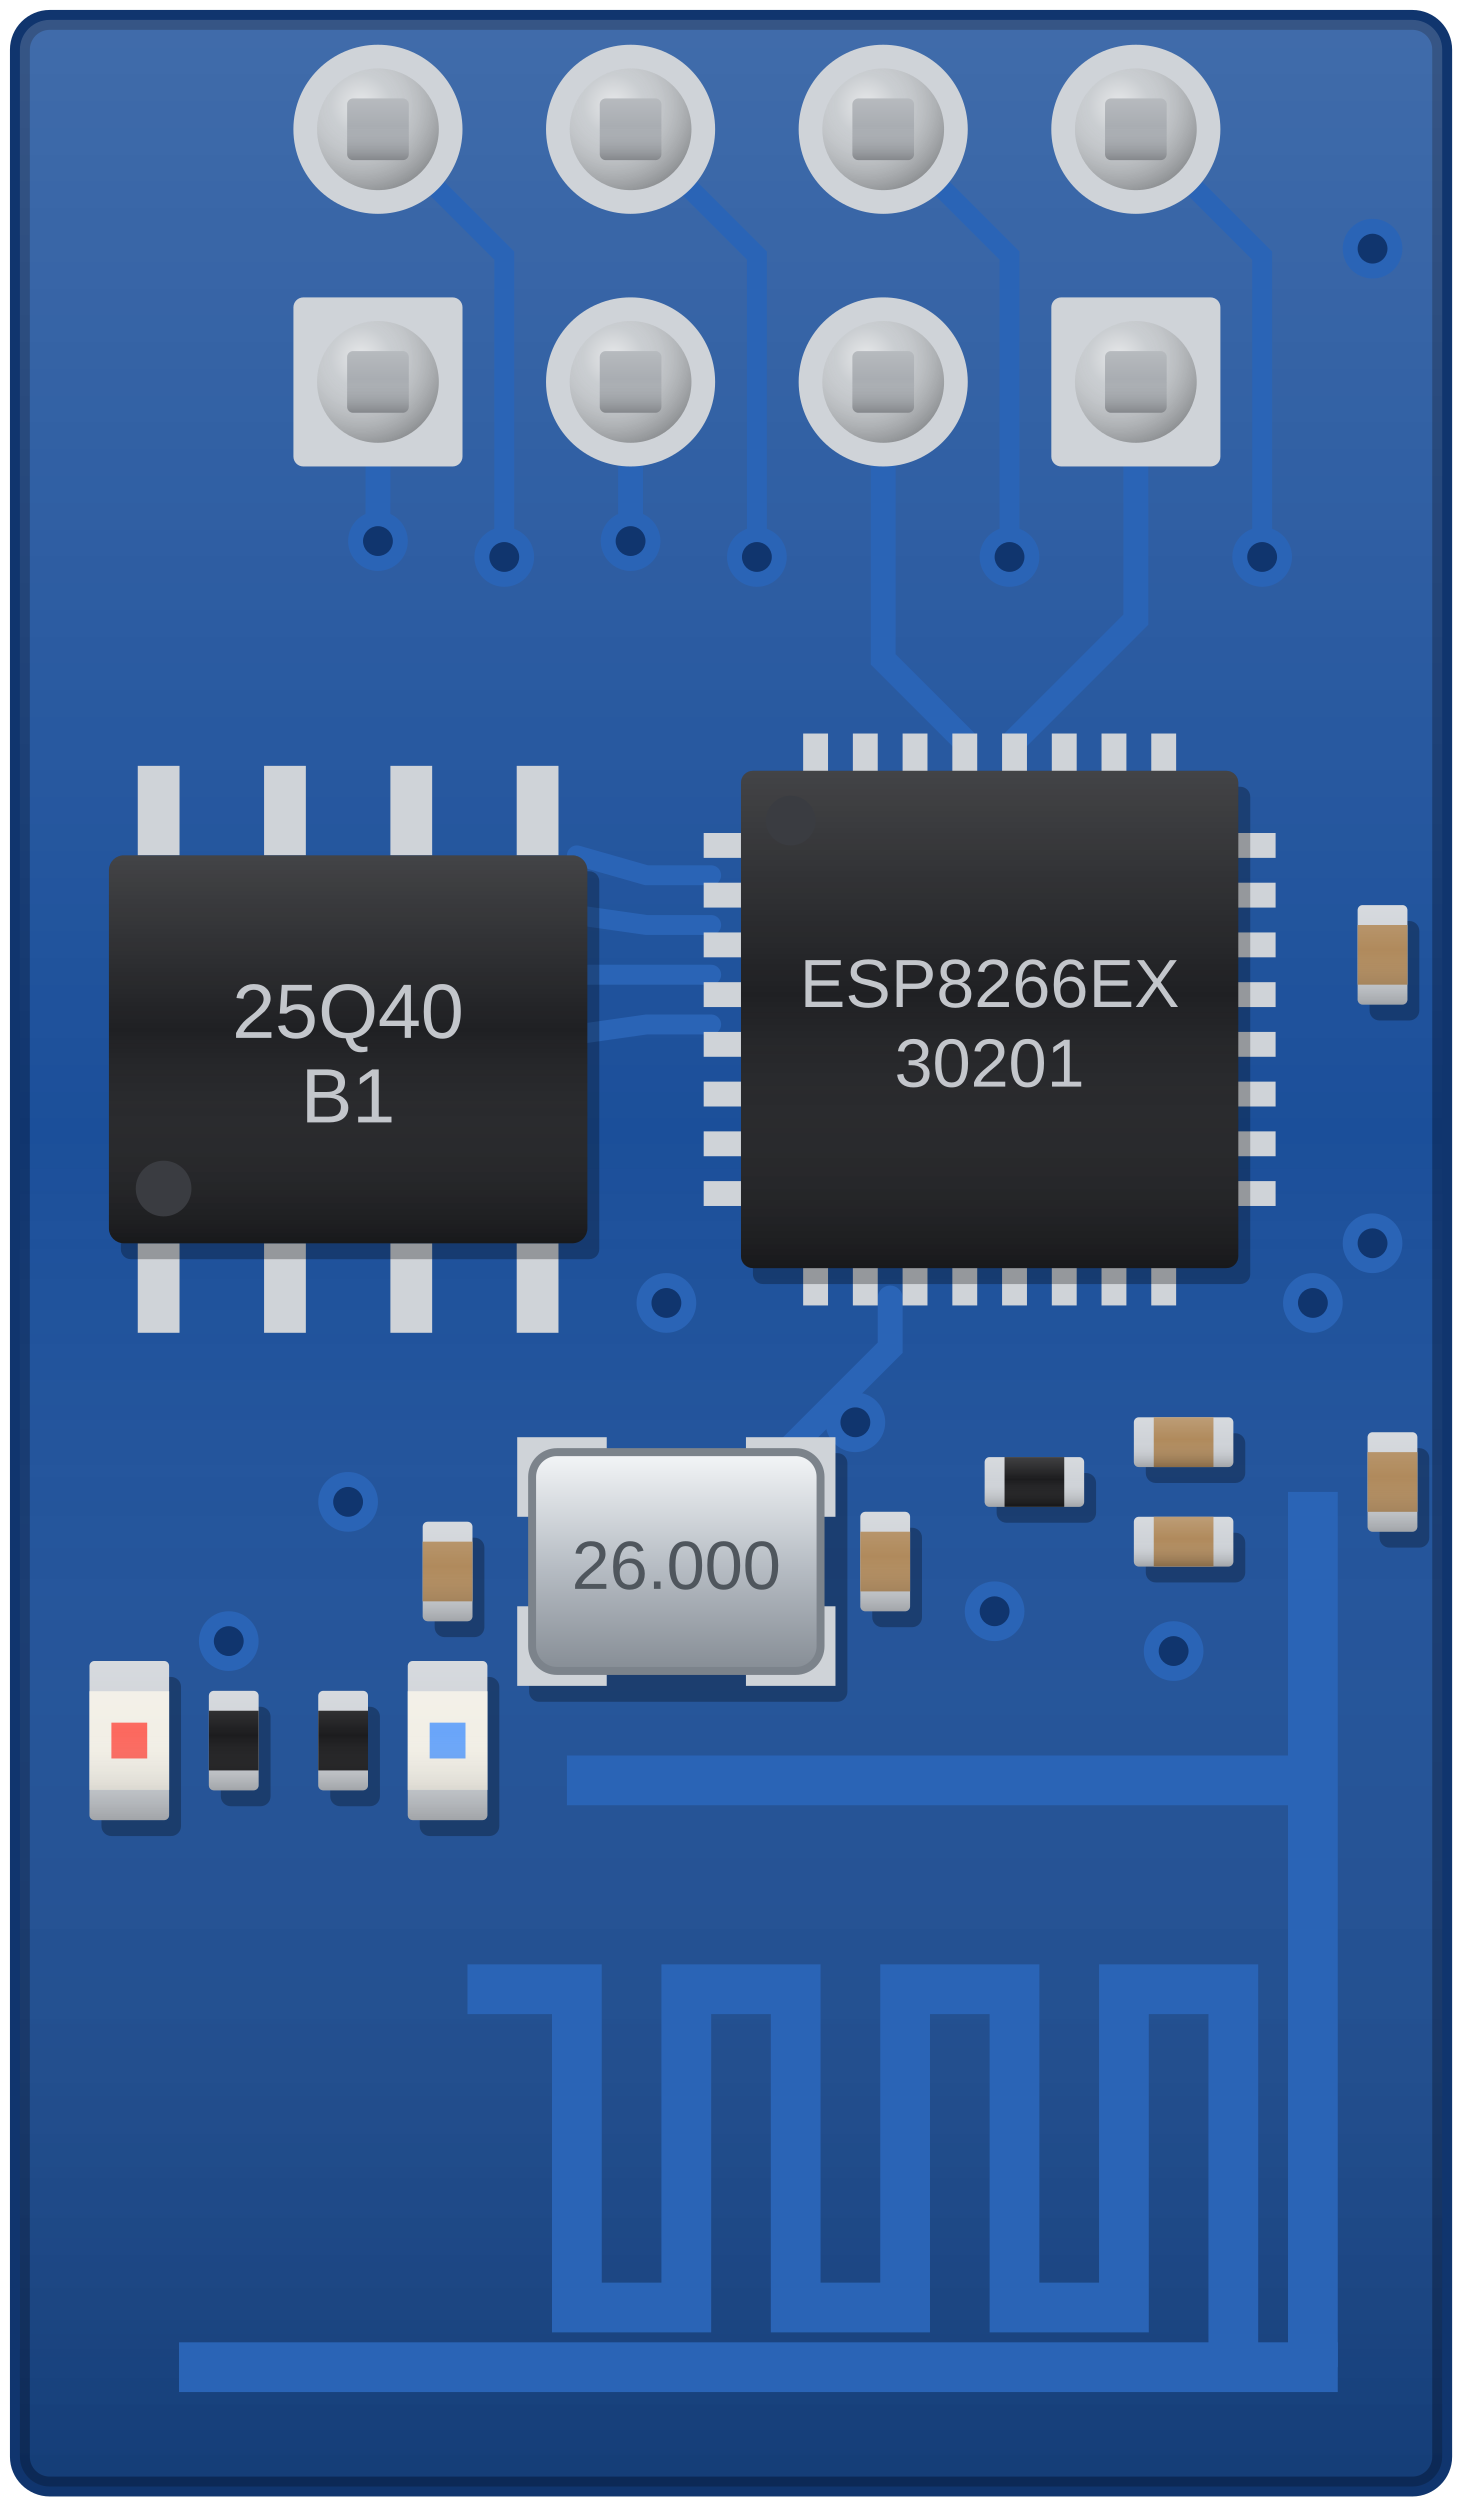
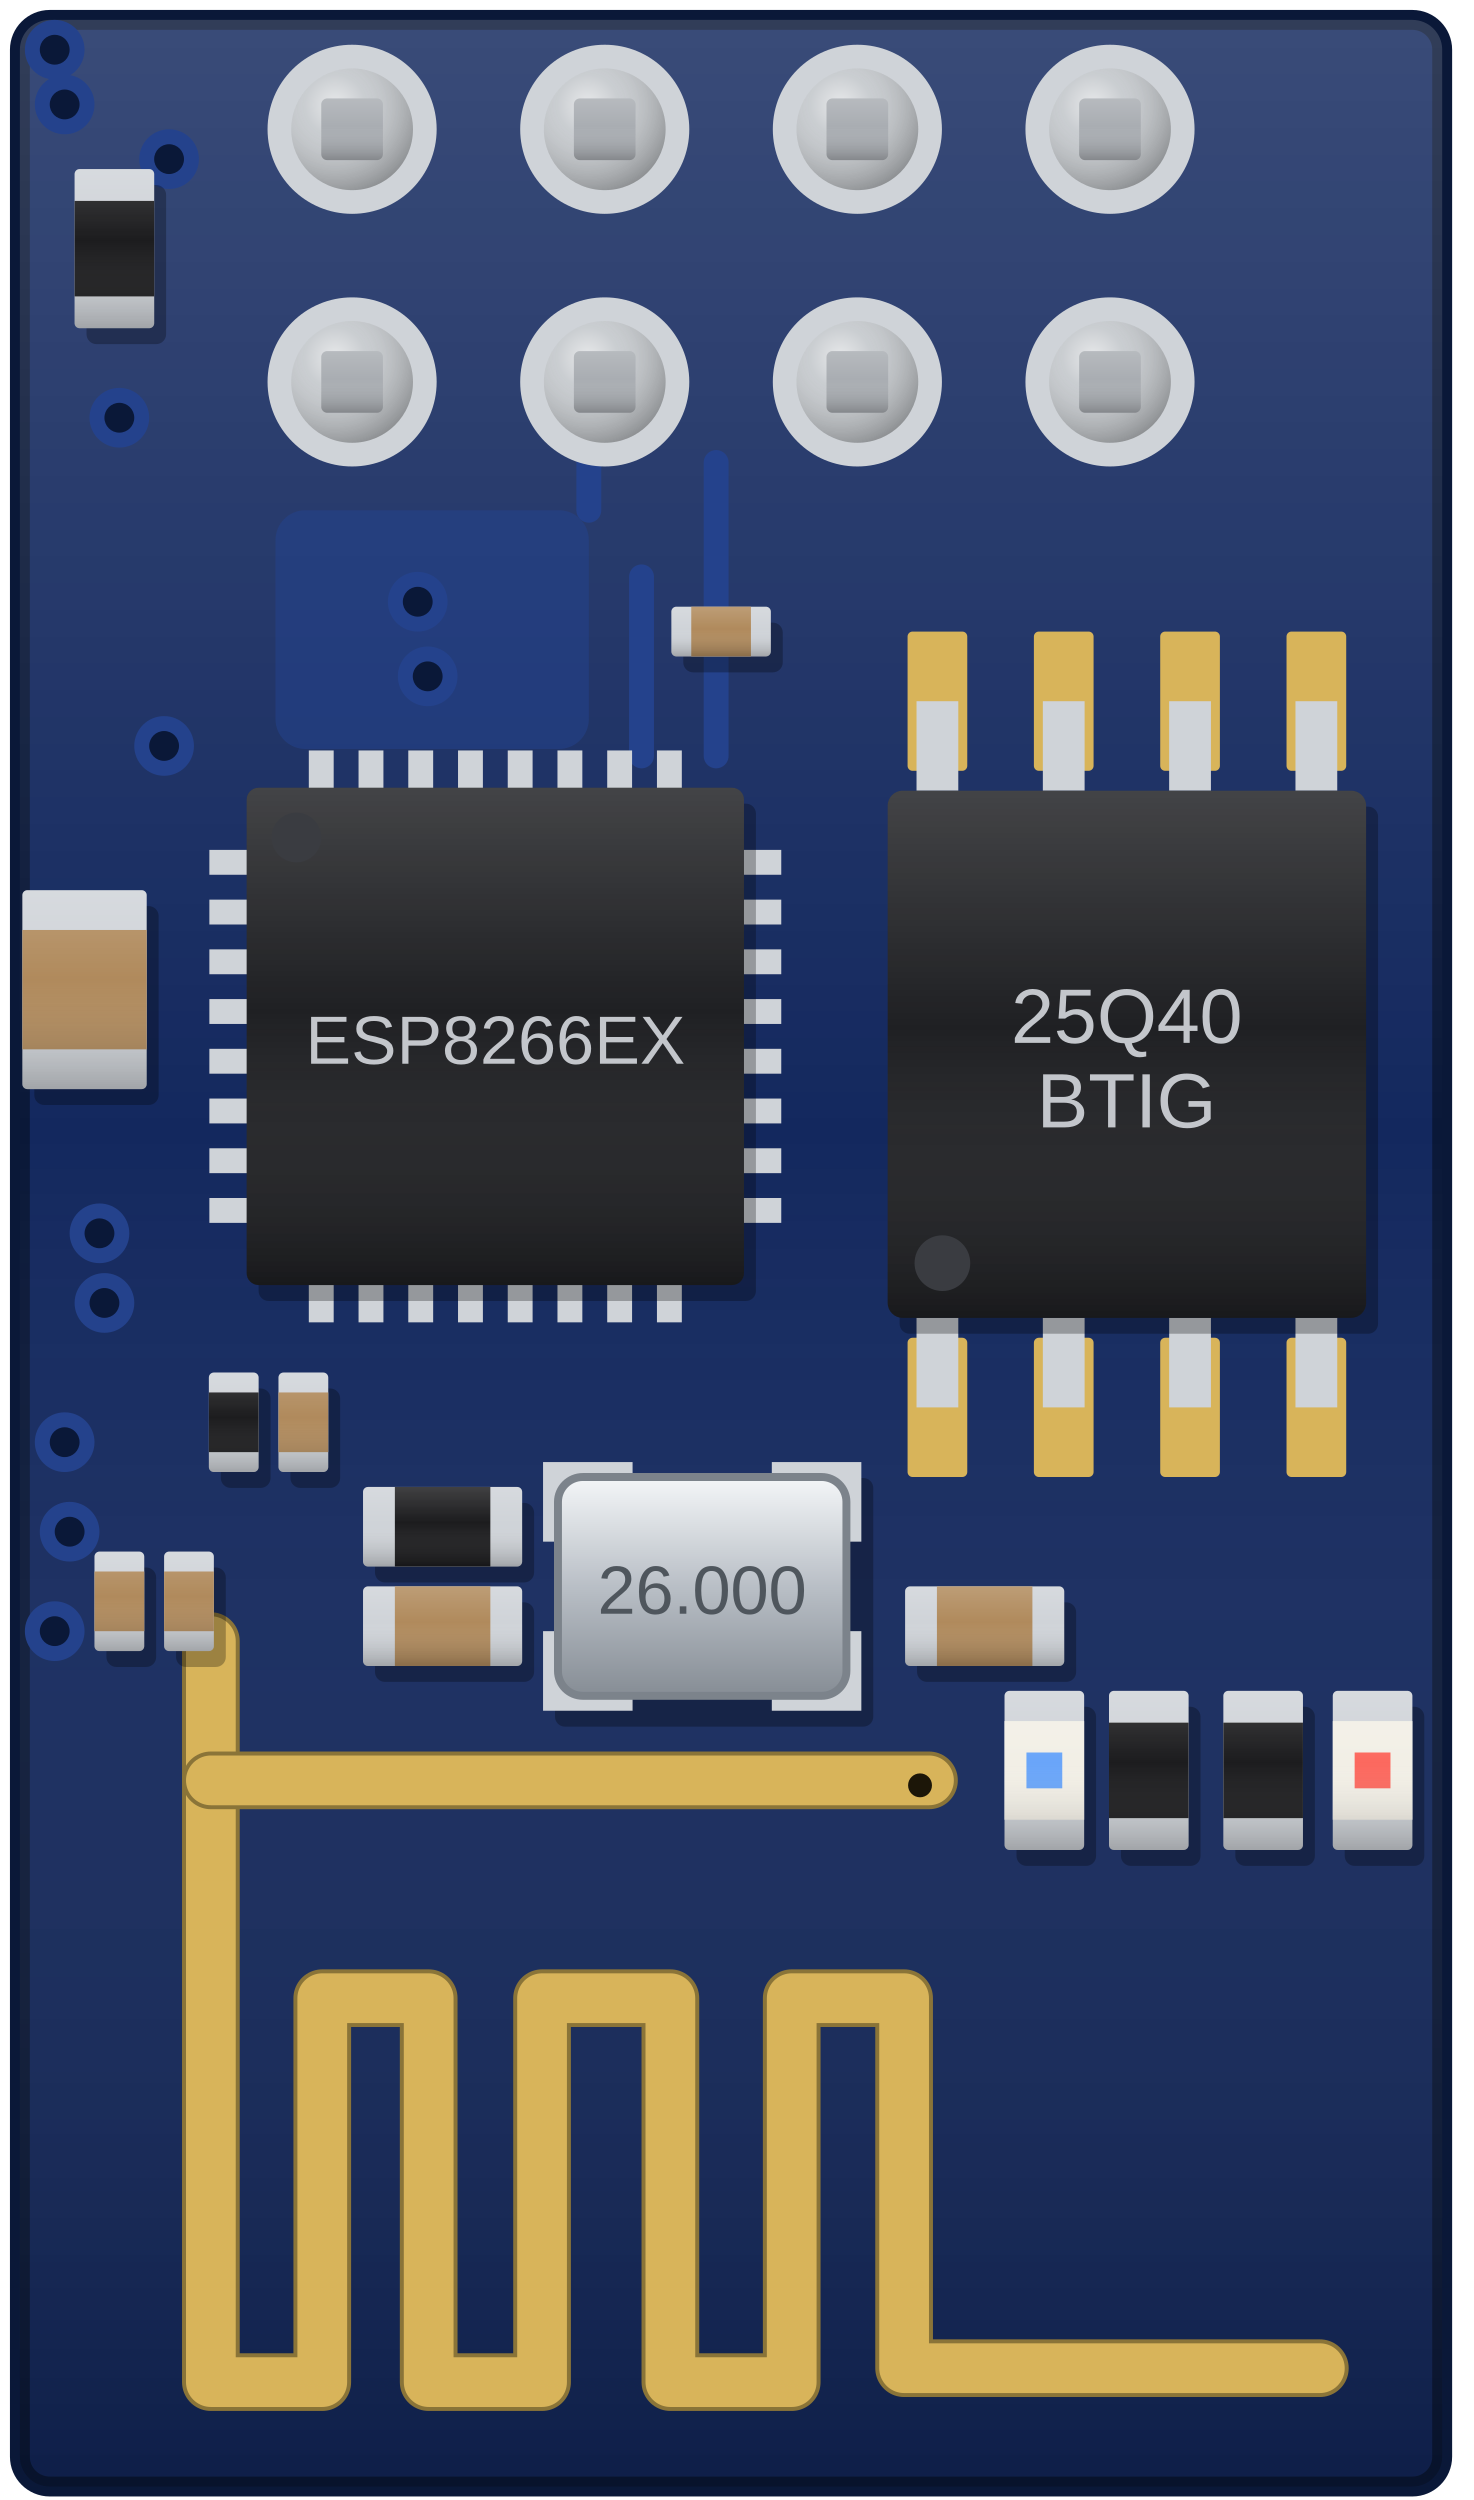
<svg xmlns="http://www.w3.org/2000/svg" version="1.1" width="56px" height="95px" viewBox="0 0 56 95">
  <defs>
    <linearGradient id="luz" x1="0" y1="0" x2="0" y2="1">
      <stop offset="0" stop-color="#ffffff" stop-opacity="0.16" />
      <stop offset="0.45" stop-color="#ffffff" stop-opacity="0" />
      <stop offset="1" stop-color="#000000" stop-opacity="0.22" />
    </linearGradient>
    <linearGradient id="metal" x1="0" y1="0" x2="0" y2="1">
      <stop offset="0" stop-color="#f4f6f8" />
      <stop offset="0.5" stop-color="#b9bfc6" />
      <stop offset="1" stop-color="#868d95" />
    </linearGradient>
    <linearGradient id="metal-h" x1="0" y1="0" x2="1" y2="0">
      <stop offset="0" stop-color="#8a9199" />
      <stop offset="0.35" stop-color="#eef1f4" />
      <stop offset="0.7" stop-color="#b3b9c0" />
      <stop offset="1" stop-color="#7c838b" />
    </linearGradient>
    <radialGradient id="lata" cx="0.4" cy="0.38" r="0.66">
      <stop offset="0" stop-color="#f6f8fa" />
      <stop offset="0.6" stop-color="#c3c9cf" />
      <stop offset="1" stop-color="#8c939b" />
    </radialGradient>
    <linearGradient id="plastico" x1="0" y1="0" x2="0" y2="1">
      <stop offset="0" stop-color="#3a3c40" />
      <stop offset="1" stop-color="#16171a" />
    </linearGradient>
    <linearGradient id="ouro" x1="0" y1="0" x2="0" y2="1">
      <stop offset="0" stop-color="#f4dc8c" />
      <stop offset="1" stop-color="#b88a2c" />
    </linearGradient>
    <linearGradient id="blindagem" x1="0" y1="0" x2="1" y2="1">
      <stop offset="0" stop-color="#eef1f3" />
      <stop offset="0.45" stop-color="#c8cdd2" />
      <stop offset="1" stop-color="#9aa1a8" />
    </linearGradient>
    <radialGradient id="cupula" cx="0.36" cy="0.3" r="0.78">
      <stop offset="0" stop-color="#ffffff" stop-opacity="0.6" />
      <stop offset="0.32" stop-color="#ffffff" stop-opacity="0.1" />
      <stop offset="1" stop-color="#000000" stop-opacity="0.32" />
    </radialGradient>
    <linearGradient id="ceramica" x1="0" y1="0" x2="0" y2="1">
      <stop offset="0" stop-color="#f4f1e8" />
      <stop offset="1" stop-color="#cfc9b8" />
    </linearGradient>
  </defs>
-   <path fill-rule="evenodd" d="M1.89 0.756 L53.669 0.756 A1.134 1.134 0 0 1 54.803 1.89 L54.803 93.354 A1.134 1.134 0 0 1 53.669 94.488 L1.89 94.488 A1.134 1.134 0 0 1 0.756 93.354 L0.756 1.89 A1.134 1.134 0 0 1 1.89 0.756 Z" fill="#1b4f9a" stroke="#10356e" stroke-width="0.756" />
+   <path fill-rule="evenodd" d="M1.89 0.756 L53.669 0.756 A1.134 1.134 0 0 1 54.803 1.89 L54.803 93.354 A1.134 1.134 0 0 1 53.669 94.488 L1.89 94.488 A1.134 1.134 0 0 1 0.756 93.354 L0.756 1.89 A1.134 1.134 0 0 1 1.89 0.756 Z" fill="#13285e" stroke="#0a1838" stroke-width="0.756" />
  <path fill-rule="evenodd" d="M1.89 0.756 L53.669 0.756 A1.134 1.134 0 0 1 54.803 1.89 L54.803 93.354 A1.134 1.134 0 0 1 53.669 94.488 L1.89 94.488 A1.134 1.134 0 0 1 0.756 93.354 L0.756 1.89 A1.134 1.134 0 0 1 1.89 0.756 Z" fill="url(#luz)" />
-   <path d="M14.362 14.513 L14.362 20.561" fill="none" stroke="#2a64b6" stroke-width="0.945" stroke-linecap="round" />
-   <circle cx="14.362" cy="20.561" r="1.134" fill="#2a64b6" />
-   <circle cx="14.362" cy="20.561" r="0.567" fill="#10356e" />
-   <path d="M14.362 4.913 L19.162 9.713 L19.162 21.165" fill="none" stroke="#2a64b6" stroke-width="0.756" stroke-linecap="round" />
-   <circle cx="19.162" cy="21.165" r="1.134" fill="#2a64b6" />
-   <circle cx="19.162" cy="21.165" r="0.567" fill="#10356e" />
-   <path d="M23.962 14.513 L23.962 20.561" fill="none" stroke="#2a64b6" stroke-width="0.945" stroke-linecap="round" />
-   <circle cx="23.962" cy="20.561" r="1.134" fill="#2a64b6" />
-   <circle cx="23.962" cy="20.561" r="0.567" fill="#10356e" />
-   <path d="M23.962 4.913 L28.762 9.713 L28.762 21.165" fill="none" stroke="#2a64b6" stroke-width="0.756" stroke-linecap="round" />
-   <circle cx="28.762" cy="21.165" r="1.134" fill="#2a64b6" />
-   <circle cx="28.762" cy="21.165" r="0.567" fill="#10356e" />
-   <path d="M33.562 14.513 L33.562 25.058 L36.661 28.157" fill="none" stroke="#2a64b6" stroke-width="0.945" stroke-linecap="round" />
-   <path d="M33.562 4.913 L38.362 9.713 L38.362 21.165" fill="none" stroke="#2a64b6" stroke-width="0.756" stroke-linecap="round" />
-   <circle cx="38.362" cy="21.165" r="1.134" fill="#2a64b6" />
-   <circle cx="38.362" cy="21.165" r="0.567" fill="#10356e" />
-   <path d="M43.162 14.513 L43.162 23.546 L38.551 28.157" fill="none" stroke="#2a64b6" stroke-width="0.945" stroke-linecap="round" />
-   <path d="M43.162 4.913 L47.962 9.713 L47.962 21.165" fill="none" stroke="#2a64b6" stroke-width="0.756" stroke-linecap="round" />
-   <circle cx="47.962" cy="21.165" r="1.134" fill="#2a64b6" />
-   <circle cx="47.962" cy="21.165" r="0.567" fill="#10356e" />
-   <path d="M21.921 32.504 L24.567 33.26 L27.024 33.26" fill="none" stroke="#2a64b6" stroke-width="0.756" stroke-linecap="round" />
-   <path d="M21.921 34.772 L24.567 35.15 L27.024 35.15" fill="none" stroke="#2a64b6" stroke-width="0.756" stroke-linecap="round" />
-   <path d="M21.921 37.039 L24.567 37.039 L27.024 37.039" fill="none" stroke="#2a64b6" stroke-width="0.756" stroke-linecap="round" />
-   <path d="M21.921 39.307 L24.567 38.929 L27.024 38.929" fill="none" stroke="#2a64b6" stroke-width="0.756" stroke-linecap="round" />
-   <path d="M25.701 59.339 L33.827 51.213 L33.827 49.323" fill="none" stroke="#2a64b6" stroke-width="0.945" stroke-linecap="round" />
-   <circle cx="52.157" cy="9.449" r="1.134" fill="#2a64b6" />
-   <circle cx="52.157" cy="9.449" r="0.567" fill="#10356e" />
-   <circle cx="52.157" cy="47.244" r="1.134" fill="#2a64b6" />
-   <circle cx="52.157" cy="47.244" r="0.567" fill="#10356e" />
-   <circle cx="49.89" cy="49.512" r="1.134" fill="#2a64b6" />
-   <circle cx="49.89" cy="49.512" r="0.567" fill="#10356e" />
-   <circle cx="25.323" cy="49.512" r="1.134" fill="#2a64b6" />
-   <circle cx="25.323" cy="49.512" r="0.567" fill="#10356e" />
-   <circle cx="32.504" cy="54.047" r="1.134" fill="#2a64b6" />
-   <circle cx="32.504" cy="54.047" r="0.567" fill="#10356e" />
-   <circle cx="13.228" cy="57.071" r="1.134" fill="#2a64b6" />
-   <circle cx="13.228" cy="57.071" r="0.567" fill="#10356e" />
-   <circle cx="8.693" cy="62.362" r="1.134" fill="#2a64b6" />
-   <circle cx="8.693" cy="62.362" r="0.567" fill="#10356e" />
-   <circle cx="37.795" cy="61.228" r="1.134" fill="#2a64b6" />
-   <circle cx="37.795" cy="61.228" r="0.567" fill="#10356e" />
-   <circle cx="44.598" cy="62.74" r="1.134" fill="#2a64b6" />
-   <circle cx="44.598" cy="62.74" r="0.567" fill="#10356e" />
-   <path d="M21.543 67.654 L49.89 67.654" fill="none" stroke="#2a64b6" stroke-width="1.89" stroke-linecap="butt" />
-   <path d="M49.89 56.693 L49.89 89.953" fill="none" stroke="#2a64b6" stroke-width="1.89" stroke-linecap="butt" />
-   <path d="M6.803 89.953 L50.835 89.953" fill="none" stroke="#2a64b6" stroke-width="1.89" stroke-linecap="butt" />
-   <path d="M46.866 89.953 L46.866 75.591 L42.709 75.591 L42.709 87.685 L38.551 87.685 L38.551 75.591 L34.394 75.591 L34.394 87.685 L30.236 87.685 L30.236 75.591 L26.079 75.591 L26.079 87.685 L21.921 87.685 L21.921 75.591 L17.764 75.591" fill="none" stroke="#2a64b6" stroke-width="1.89" stroke-linecap="butt" />
-   <circle cx="14.362" cy="4.913" r="3.213" fill="#cfd3d8" />
-   <circle cx="14.362" cy="4.913" r="2.313" fill="#c4c8cc" />
-   <circle cx="14.362" cy="4.913" r="2.313" fill="url(#cupula)" />
-   <rect x="13.191" y="3.742" width="2.343" height="2.343" rx="0.227" fill="#a9adb2" />
-   <rect x="13.191" y="3.742" width="2.343" height="2.343" rx="0.227" fill="url(#luz)" />
-   <circle cx="23.962" cy="4.913" r="3.213" fill="#cfd3d8" />
-   <circle cx="23.962" cy="4.913" r="2.313" fill="#c4c8cc" />
-   <circle cx="23.962" cy="4.913" r="2.313" fill="url(#cupula)" />
-   <rect x="22.791" y="3.742" width="2.343" height="2.343" rx="0.227" fill="#a9adb2" />
-   <rect x="22.791" y="3.742" width="2.343" height="2.343" rx="0.227" fill="url(#luz)" />
-   <circle cx="33.562" cy="4.913" r="3.213" fill="#cfd3d8" />
-   <circle cx="33.562" cy="4.913" r="2.313" fill="#c4c8cc" />
-   <circle cx="33.562" cy="4.913" r="2.313" fill="url(#cupula)" />
-   <rect x="32.391" y="3.742" width="2.343" height="2.343" rx="0.227" fill="#a9adb2" />
-   <rect x="32.391" y="3.742" width="2.343" height="2.343" rx="0.227" fill="url(#luz)" />
-   <circle cx="43.162" cy="4.913" r="3.213" fill="#cfd3d8" />
-   <circle cx="43.162" cy="4.913" r="2.313" fill="#c4c8cc" />
-   <circle cx="43.162" cy="4.913" r="2.313" fill="url(#cupula)" />
-   <rect x="41.991" y="3.742" width="2.343" height="2.343" rx="0.227" fill="#a9adb2" />
-   <rect x="41.991" y="3.742" width="2.343" height="2.343" rx="0.227" fill="url(#luz)" />
-   <rect x="11.15" y="11.301" width="6.425" height="6.425" rx="0.378" fill="#cfd3d8" />
-   <circle cx="14.362" cy="14.513" r="2.313" fill="#c4c8cc" />
-   <circle cx="14.362" cy="14.513" r="2.313" fill="url(#cupula)" />
-   <rect x="13.191" y="13.342" width="2.343" height="2.343" rx="0.227" fill="#a9adb2" />
-   <rect x="13.191" y="13.342" width="2.343" height="2.343" rx="0.227" fill="url(#luz)" />
-   <circle cx="23.962" cy="14.513" r="3.213" fill="#cfd3d8" />
-   <circle cx="23.962" cy="14.513" r="2.313" fill="#c4c8cc" />
-   <circle cx="23.962" cy="14.513" r="2.313" fill="url(#cupula)" />
-   <rect x="22.791" y="13.342" width="2.343" height="2.343" rx="0.227" fill="#a9adb2" />
-   <rect x="22.791" y="13.342" width="2.343" height="2.343" rx="0.227" fill="url(#luz)" />
-   <circle cx="33.562" cy="14.513" r="3.213" fill="#cfd3d8" />
-   <circle cx="33.562" cy="14.513" r="2.313" fill="#c4c8cc" />
-   <circle cx="33.562" cy="14.513" r="2.313" fill="url(#cupula)" />
-   <rect x="32.391" y="13.342" width="2.343" height="2.343" rx="0.227" fill="#a9adb2" />
-   <rect x="32.391" y="13.342" width="2.343" height="2.343" rx="0.227" fill="url(#luz)" />
-   <rect x="39.95" y="11.301" width="6.425" height="6.425" rx="0.378" fill="#cfd3d8" />
-   <circle cx="43.162" cy="14.513" r="2.313" fill="#c4c8cc" />
-   <circle cx="43.162" cy="14.513" r="2.313" fill="url(#cupula)" />
-   <rect x="41.991" y="13.342" width="2.343" height="2.343" rx="0.227" fill="#a9adb2" />
-   <rect x="41.991" y="13.342" width="2.343" height="2.343" rx="0.227" fill="url(#luz)" />
-   <rect x="5.235" y="29.102" width="1.587" height="3.402" fill="#cfd3d8" />
-   <rect x="5.235" y="47.244" width="1.587" height="3.402" fill="#cfd3d8" />
-   <rect x="10.035" y="29.102" width="1.587" height="3.402" fill="#cfd3d8" />
-   <rect x="10.035" y="47.244" width="1.587" height="3.402" fill="#cfd3d8" />
-   <rect x="14.835" y="29.102" width="1.587" height="3.402" fill="#cfd3d8" />
-   <rect x="14.835" y="47.244" width="1.587" height="3.402" fill="#cfd3d8" />
-   <rect x="19.635" y="29.102" width="1.587" height="3.402" fill="#cfd3d8" />
-   <rect x="19.635" y="47.244" width="1.587" height="3.402" fill="#cfd3d8" />
-   <rect x="4.592" y="33.109" width="18.18" height="14.74" rx="0.378" fill="#000000" fill-opacity="0.28" />
-   <rect x="4.139" y="32.504" width="18.18" height="14.74" rx="0.567" fill="#1f2023" />
-   <rect x="4.139" y="32.504" width="18.18" height="14.74" rx="0.567" fill="url(#luz)" />
-   <circle cx="6.217" cy="45.165" r="1.058" fill="#3a3c41" />
-   <text transform="translate(13.228 38.268) rotate(0)" x="0" y="1.172" font-family="Arial" font-weight="normal" font-size="2.929" fill="#c3c6cb" text-anchor="middle">25Q40</text>
-   <text transform="translate(13.228 41.48) rotate(0)" x="0" y="1.172" font-family="Arial" font-weight="normal" font-size="2.929" fill="#c3c6cb" text-anchor="middle">B1</text>
-   <rect x="30.52" y="27.874" width="0.945" height="1.701" fill="#cfd3d8" />
-   <rect x="26.74" y="31.654" width="1.701" height="0.945" fill="#cfd3d8" />
-   <rect x="30.52" y="47.906" width="0.945" height="1.701" fill="#cfd3d8" />
-   <rect x="46.772" y="31.654" width="1.701" height="0.945" fill="#cfd3d8" />
-   <rect x="32.409" y="27.874" width="0.945" height="1.701" fill="#cfd3d8" />
-   <rect x="26.74" y="33.543" width="1.701" height="0.945" fill="#cfd3d8" />
-   <rect x="32.409" y="47.906" width="0.945" height="1.701" fill="#cfd3d8" />
-   <rect x="46.772" y="33.543" width="1.701" height="0.945" fill="#cfd3d8" />
-   <rect x="34.299" y="27.874" width="0.945" height="1.701" fill="#cfd3d8" />
-   <rect x="26.74" y="35.433" width="1.701" height="0.945" fill="#cfd3d8" />
-   <rect x="34.299" y="47.906" width="0.945" height="1.701" fill="#cfd3d8" />
-   <rect x="46.772" y="35.433" width="1.701" height="0.945" fill="#cfd3d8" />
-   <rect x="36.189" y="27.874" width="0.945" height="1.701" fill="#cfd3d8" />
-   <rect x="26.74" y="37.323" width="1.701" height="0.945" fill="#cfd3d8" />
-   <rect x="36.189" y="47.906" width="0.945" height="1.701" fill="#cfd3d8" />
-   <rect x="46.772" y="37.323" width="1.701" height="0.945" fill="#cfd3d8" />
-   <rect x="38.079" y="27.874" width="0.945" height="1.701" fill="#cfd3d8" />
-   <rect x="26.74" y="39.213" width="1.701" height="0.945" fill="#cfd3d8" />
-   <rect x="38.079" y="47.906" width="0.945" height="1.701" fill="#cfd3d8" />
-   <rect x="46.772" y="39.213" width="1.701" height="0.945" fill="#cfd3d8" />
-   <rect x="39.969" y="27.874" width="0.945" height="1.701" fill="#cfd3d8" />
-   <rect x="26.74" y="41.102" width="1.701" height="0.945" fill="#cfd3d8" />
-   <rect x="39.969" y="47.906" width="0.945" height="1.701" fill="#cfd3d8" />
-   <rect x="46.772" y="41.102" width="1.701" height="0.945" fill="#cfd3d8" />
-   <rect x="41.858" y="27.874" width="0.945" height="1.701" fill="#cfd3d8" />
-   <rect x="26.74" y="42.992" width="1.701" height="0.945" fill="#cfd3d8" />
-   <rect x="41.858" y="47.906" width="0.945" height="1.701" fill="#cfd3d8" />
-   <rect x="46.772" y="42.992" width="1.701" height="0.945" fill="#cfd3d8" />
-   <rect x="43.748" y="27.874" width="0.945" height="1.701" fill="#cfd3d8" />
-   <rect x="26.74" y="44.882" width="1.701" height="0.945" fill="#cfd3d8" />
-   <rect x="43.748" y="47.906" width="0.945" height="1.701" fill="#cfd3d8" />
-   <rect x="46.772" y="44.882" width="1.701" height="0.945" fill="#cfd3d8" />
-   <rect x="28.611" y="29.896" width="18.898" height="18.898" rx="0.378" fill="#000000" fill-opacity="0.28" />
-   <rect x="28.157" y="29.291" width="18.898" height="18.898" rx="0.454" fill="#1f2023" />
-   <rect x="28.157" y="29.291" width="18.898" height="18.898" rx="0.454" fill="url(#luz)" />
-   <circle cx="30.047" cy="31.181" r="0.945" fill="#3a3c41" />
-   <text transform="translate(37.606 37.228) rotate(0)" x="0" y="1.039" font-family="Arial" font-weight="normal" font-size="2.598" fill="#c3c6cb" text-anchor="middle">ESP8266EX</text>
-   <text transform="translate(37.606 40.252) rotate(0)" x="0" y="1.039" font-family="Arial" font-weight="normal" font-size="2.598" fill="#c3c6cb" text-anchor="middle">30201</text>
-   <rect x="20.107" y="55.219" width="12.094" height="9.449" rx="0.378" fill="#000000" fill-opacity="0.28" />
-   <rect x="19.654" y="54.614" width="3.402" height="3.024" fill="#cfd3d8" />
-   <rect x="19.654" y="61.039" width="3.402" height="3.024" fill="#cfd3d8" />
-   <rect x="28.346" y="54.614" width="3.402" height="3.024" fill="#cfd3d8" />
-   <rect x="28.346" y="61.039" width="3.402" height="3.024" fill="#cfd3d8" />
-   <rect x="20.22" y="55.181" width="10.961" height="8.315" rx="0.945" fill="url(#metal)" stroke="#7c838b" stroke-width="0.302" />
-   <text transform="translate(25.701 59.339) rotate(0)" x="0" y="1.039" font-family="Arial" font-weight="normal" font-size="2.598" fill="#4f565d" text-anchor="middle">26.000</text>
-   <rect x="52.044" y="34.998" width="1.89" height="3.78" rx="0.378" fill="#000000" fill-opacity="0.28" />
-   <rect x="51.591" y="34.394" width="1.89" height="3.78" rx="0.189" fill="#cfd3d8" />
-   <rect x="51.591" y="35.15" width="1.89" height="2.268" fill="#b08a5c" />
-   <rect x="51.591" y="34.394" width="1.89" height="3.78" rx="0.189" fill="url(#luz)" />
-   <rect x="16.517" y="58.431" width="1.89" height="3.78" rx="0.378" fill="#000000" fill-opacity="0.28" />
-   <rect x="16.063" y="57.827" width="1.89" height="3.78" rx="0.189" fill="#cfd3d8" />
-   <rect x="16.063" y="58.583" width="1.89" height="2.268" fill="#b08a5c" />
-   <rect x="16.063" y="57.827" width="1.89" height="3.78" rx="0.189" fill="url(#luz)" />
-   <rect x="33.146" y="58.054" width="1.89" height="3.78" rx="0.378" fill="#000000" fill-opacity="0.28" />
-   <rect x="32.693" y="57.449" width="1.89" height="3.78" rx="0.189" fill="#cfd3d8" />
-   <rect x="32.693" y="58.205" width="1.89" height="2.268" fill="#b08a5c" />
-   <rect x="32.693" y="57.449" width="1.89" height="3.78" rx="0.189" fill="url(#luz)" />
-   <rect x="37.871" y="55.975" width="3.78" height="1.89" rx="0.378" fill="#000000" fill-opacity="0.28" />
-   <rect x="37.417" y="55.37" width="3.78" height="1.89" rx="0.189" fill="#cfd3d8" />
-   <rect x="38.173" y="55.37" width="2.268" height="1.89" fill="#1c1c1e" />
-   <rect x="37.417" y="55.37" width="3.78" height="1.89" rx="0.189" fill="url(#luz)" />
-   <rect x="43.54" y="54.463" width="3.78" height="1.89" rx="0.378" fill="#000000" fill-opacity="0.28" />
-   <rect x="43.087" y="53.858" width="3.78" height="1.89" rx="0.189" fill="#cfd3d8" />
-   <rect x="43.843" y="53.858" width="2.268" height="1.89" fill="#b08a5c" />
-   <rect x="43.087" y="53.858" width="3.78" height="1.89" rx="0.189" fill="url(#luz)" />
-   <rect x="43.54" y="58.243" width="3.78" height="1.89" rx="0.378" fill="#000000" fill-opacity="0.28" />
-   <rect x="43.087" y="57.638" width="3.78" height="1.89" rx="0.189" fill="#cfd3d8" />
-   <rect x="43.843" y="57.638" width="2.268" height="1.89" fill="#b08a5c" />
-   <rect x="43.087" y="57.638" width="3.78" height="1.89" rx="0.189" fill="url(#luz)" />
-   <rect x="52.422" y="55.03" width="1.89" height="3.78" rx="0.378" fill="#000000" fill-opacity="0.28" />
-   <rect x="51.969" y="54.425" width="1.89" height="3.78" rx="0.189" fill="#cfd3d8" />
-   <rect x="51.969" y="55.181" width="1.89" height="2.268" fill="#b08a5c" />
-   <rect x="51.969" y="54.425" width="1.89" height="3.78" rx="0.189" fill="url(#luz)" />
-   <rect x="3.855" y="63.723" width="3.024" height="6.047" rx="0.378" fill="#000000" fill-opacity="0.28" />
-   <rect x="3.402" y="63.118" width="3.024" height="6.047" rx="0.189" fill="#cfd3d8" />
-   <rect x="3.402" y="64.267" width="3.024" height="3.749" fill="#f2efe6" />
-   <rect x="4.233" y="65.461" width="1.361" height="1.361" fill="#ff3b30" fill-opacity="0.75" />
-   <rect x="3.402" y="63.118" width="3.024" height="6.047" rx="0.189" fill="url(#luz)" />
-   <rect x="8.391" y="64.857" width="1.89" height="3.78" rx="0.378" fill="#000000" fill-opacity="0.28" />
-   <rect x="7.937" y="64.252" width="1.89" height="3.78" rx="0.189" fill="#cfd3d8" />
-   <rect x="7.937" y="65.008" width="1.89" height="2.268" fill="#1c1c1e" />
-   <rect x="7.937" y="64.252" width="1.89" height="3.78" rx="0.189" fill="url(#luz)" />
-   <rect x="12.548" y="64.857" width="1.89" height="3.78" rx="0.378" fill="#000000" fill-opacity="0.28" />
-   <rect x="12.094" y="64.252" width="1.89" height="3.78" rx="0.189" fill="#cfd3d8" />
-   <rect x="12.094" y="65.008" width="1.89" height="2.268" fill="#1c1c1e" />
-   <rect x="12.094" y="64.252" width="1.89" height="3.78" rx="0.189" fill="url(#luz)" />
-   <rect x="15.95" y="63.723" width="3.024" height="6.047" rx="0.378" fill="#000000" fill-opacity="0.28" />
-   <rect x="15.496" y="63.118" width="3.024" height="6.047" rx="0.189" fill="#cfd3d8" />
-   <rect x="15.496" y="64.267" width="3.024" height="3.749" fill="#f2efe6" />
-   <rect x="16.328" y="65.461" width="1.361" height="1.361" fill="#3b8cff" fill-opacity="0.75" />
-   <rect x="15.496" y="63.118" width="3.024" height="6.047" rx="0.189" fill="url(#luz)" />
+   <rect x="10.469" y="19.389" width="11.906" height="9.071" rx="1.134" fill="#24428c" fill-opacity="0.55" />
+   <path d="M22.375 17.575 L22.375 19.389" fill="none" stroke="#24428c" stroke-width="0.945" stroke-linecap="round" />
+   <path d="M24.378 21.921 L24.378 28.724" fill="none" stroke="#24428c" stroke-width="0.945" stroke-linecap="round" />
+   <path d="M27.213 17.575 L27.213 28.724" fill="none" stroke="#24428c" stroke-width="0.945" stroke-linecap="round" />
+   <circle cx="2.079" cy="1.89" r="1.134" fill="#24428c" />
+   <circle cx="2.079" cy="1.89" r="0.567" fill="#0a1838" />
+   <circle cx="2.457" cy="3.969" r="1.134" fill="#24428c" />
+   <circle cx="2.457" cy="3.969" r="0.567" fill="#0a1838" />
+   <circle cx="4.535" cy="15.874" r="1.134" fill="#24428c" />
+   <circle cx="4.535" cy="15.874" r="0.567" fill="#0a1838" />
+   <circle cx="15.874" cy="22.866" r="1.134" fill="#24428c" />
+   <circle cx="15.874" cy="22.866" r="0.567" fill="#0a1838" />
+   <circle cx="16.252" cy="25.701" r="1.134" fill="#24428c" />
+   <circle cx="16.252" cy="25.701" r="0.567" fill="#0a1838" />
+   <circle cx="6.236" cy="28.346" r="1.134" fill="#24428c" />
+   <circle cx="6.236" cy="28.346" r="0.567" fill="#0a1838" />
+   <circle cx="3.78" cy="46.866" r="1.134" fill="#24428c" />
+   <circle cx="3.78" cy="46.866" r="0.567" fill="#0a1838" />
+   <circle cx="3.969" cy="49.512" r="1.134" fill="#24428c" />
+   <circle cx="3.969" cy="49.512" r="0.567" fill="#0a1838" />
+   <circle cx="2.457" cy="54.803" r="1.134" fill="#24428c" />
+   <circle cx="2.457" cy="54.803" r="0.567" fill="#0a1838" />
+   <circle cx="2.646" cy="58.205" r="1.134" fill="#24428c" />
+   <circle cx="2.646" cy="58.205" r="0.567" fill="#0a1838" />
+   <circle cx="2.079" cy="61.984" r="1.134" fill="#24428c" />
+   <circle cx="2.079" cy="61.984" r="0.567" fill="#0a1838" />
+   <circle cx="6.425" cy="6.047" r="1.134" fill="#24428c" />
+   <circle cx="6.425" cy="6.047" r="0.567" fill="#0a1838" />
+   <path stroke-linejoin="round" d="M8.013 62.362 L8.013 90.52 L12.246 90.52 L12.246 75.931 L16.29 75.931 L16.29 90.52 L20.598 90.52 L20.598 75.931 L25.474 75.931 L25.474 90.52 L30.085 90.52 L30.085 75.931 L34.356 75.931 L34.356 89.991 L50.154 89.991" fill="none" stroke="#8a7438" stroke-width="2.192" stroke-linecap="round" />
+   <path stroke-linejoin="round" d="M8.013 62.362 L8.013 90.52 L12.246 90.52 L12.246 75.931 L16.29 75.931 L16.29 90.52 L20.598 90.52 L20.598 75.931 L25.474 75.931 L25.474 90.52 L30.085 90.52 L30.085 75.931 L34.356 75.931 L34.356 89.991 L50.154 89.991" fill="none" stroke="#d8b45a" stroke-width="1.89" stroke-linecap="round" />
+   <path stroke-linejoin="round" d="M8.013 67.654 L35.301 67.654" fill="none" stroke="#8a7438" stroke-width="2.192" stroke-linecap="round" />
+   <path stroke-linejoin="round" d="M8.013 67.654 L35.301 67.654" fill="none" stroke="#d8b45a" stroke-width="1.89" stroke-linecap="round" />
+   <circle cx="34.961" cy="67.843" r="0.454" fill="#1c1608" />
+   <circle cx="13.38" cy="4.913" r="3.213" fill="#cfd3d8" />
+   <circle cx="13.38" cy="4.913" r="2.313" fill="#c4c8cc" />
+   <circle cx="13.38" cy="4.913" r="2.313" fill="url(#cupula)" />
+   <rect x="12.208" y="3.742" width="2.343" height="2.343" rx="0.227" fill="#a9adb2" />
+   <rect x="12.208" y="3.742" width="2.343" height="2.343" rx="0.227" fill="url(#luz)" />
+   <circle cx="22.98" cy="4.913" r="3.213" fill="#cfd3d8" />
+   <circle cx="22.98" cy="4.913" r="2.313" fill="#c4c8cc" />
+   <circle cx="22.98" cy="4.913" r="2.313" fill="url(#cupula)" />
+   <rect x="21.808" y="3.742" width="2.343" height="2.343" rx="0.227" fill="#a9adb2" />
+   <rect x="21.808" y="3.742" width="2.343" height="2.343" rx="0.227" fill="url(#luz)" />
+   <circle cx="32.58" cy="4.913" r="3.213" fill="#cfd3d8" />
+   <circle cx="32.58" cy="4.913" r="2.313" fill="#c4c8cc" />
+   <circle cx="32.58" cy="4.913" r="2.313" fill="url(#cupula)" />
+   <rect x="31.408" y="3.742" width="2.343" height="2.343" rx="0.227" fill="#a9adb2" />
+   <rect x="31.408" y="3.742" width="2.343" height="2.343" rx="0.227" fill="url(#luz)" />
+   <circle cx="42.18" cy="4.913" r="3.213" fill="#cfd3d8" />
+   <circle cx="42.18" cy="4.913" r="2.313" fill="#c4c8cc" />
+   <circle cx="42.18" cy="4.913" r="2.313" fill="url(#cupula)" />
+   <rect x="41.008" y="3.742" width="2.343" height="2.343" rx="0.227" fill="#a9adb2" />
+   <rect x="41.008" y="3.742" width="2.343" height="2.343" rx="0.227" fill="url(#luz)" />
+   <circle cx="13.38" cy="14.513" r="3.213" fill="#cfd3d8" />
+   <circle cx="13.38" cy="14.513" r="2.313" fill="#c4c8cc" />
+   <circle cx="13.38" cy="14.513" r="2.313" fill="url(#cupula)" />
+   <rect x="12.208" y="13.342" width="2.343" height="2.343" rx="0.227" fill="#a9adb2" />
+   <rect x="12.208" y="13.342" width="2.343" height="2.343" rx="0.227" fill="url(#luz)" />
+   <circle cx="22.98" cy="14.513" r="3.213" fill="#cfd3d8" />
+   <circle cx="22.98" cy="14.513" r="2.313" fill="#c4c8cc" />
+   <circle cx="22.98" cy="14.513" r="2.313" fill="url(#cupula)" />
+   <rect x="21.808" y="13.342" width="2.343" height="2.343" rx="0.227" fill="#a9adb2" />
+   <rect x="21.808" y="13.342" width="2.343" height="2.343" rx="0.227" fill="url(#luz)" />
+   <circle cx="32.58" cy="14.513" r="3.213" fill="#cfd3d8" />
+   <circle cx="32.58" cy="14.513" r="2.313" fill="#c4c8cc" />
+   <circle cx="32.58" cy="14.513" r="2.313" fill="url(#cupula)" />
+   <rect x="31.408" y="13.342" width="2.343" height="2.343" rx="0.227" fill="#a9adb2" />
+   <rect x="31.408" y="13.342" width="2.343" height="2.343" rx="0.227" fill="url(#luz)" />
+   <circle cx="42.18" cy="14.513" r="3.213" fill="#cfd3d8" />
+   <circle cx="42.18" cy="14.513" r="2.313" fill="#c4c8cc" />
+   <circle cx="42.18" cy="14.513" r="2.313" fill="url(#cupula)" />
+   <rect x="41.008" y="13.342" width="2.343" height="2.343" rx="0.227" fill="#a9adb2" />
+   <rect x="41.008" y="13.342" width="2.343" height="2.343" rx="0.227" fill="url(#luz)" />
+   <rect x="11.735" y="28.517" width="0.945" height="1.701" fill="#cfd3d8" />
+   <rect x="7.956" y="32.296" width="1.701" height="0.945" fill="#cfd3d8" />
+   <rect x="11.735" y="48.548" width="0.945" height="1.701" fill="#cfd3d8" />
+   <rect x="27.987" y="32.296" width="1.701" height="0.945" fill="#cfd3d8" />
+   <rect x="13.625" y="28.517" width="0.945" height="1.701" fill="#cfd3d8" />
+   <rect x="7.956" y="34.186" width="1.701" height="0.945" fill="#cfd3d8" />
+   <rect x="13.625" y="48.548" width="0.945" height="1.701" fill="#cfd3d8" />
+   <rect x="27.987" y="34.186" width="1.701" height="0.945" fill="#cfd3d8" />
+   <rect x="15.515" y="28.517" width="0.945" height="1.701" fill="#cfd3d8" />
+   <rect x="7.956" y="36.076" width="1.701" height="0.945" fill="#cfd3d8" />
+   <rect x="15.515" y="48.548" width="0.945" height="1.701" fill="#cfd3d8" />
+   <rect x="27.987" y="36.076" width="1.701" height="0.945" fill="#cfd3d8" />
+   <rect x="17.405" y="28.517" width="0.945" height="1.701" fill="#cfd3d8" />
+   <rect x="7.956" y="37.965" width="1.701" height="0.945" fill="#cfd3d8" />
+   <rect x="17.405" y="48.548" width="0.945" height="1.701" fill="#cfd3d8" />
+   <rect x="27.987" y="37.965" width="1.701" height="0.945" fill="#cfd3d8" />
+   <rect x="19.294" y="28.517" width="0.945" height="1.701" fill="#cfd3d8" />
+   <rect x="7.956" y="39.855" width="1.701" height="0.945" fill="#cfd3d8" />
+   <rect x="19.294" y="48.548" width="0.945" height="1.701" fill="#cfd3d8" />
+   <rect x="27.987" y="39.855" width="1.701" height="0.945" fill="#cfd3d8" />
+   <rect x="21.184" y="28.517" width="0.945" height="1.701" fill="#cfd3d8" />
+   <rect x="7.956" y="41.745" width="1.701" height="0.945" fill="#cfd3d8" />
+   <rect x="21.184" y="48.548" width="0.945" height="1.701" fill="#cfd3d8" />
+   <rect x="27.987" y="41.745" width="1.701" height="0.945" fill="#cfd3d8" />
+   <rect x="23.074" y="28.517" width="0.945" height="1.701" fill="#cfd3d8" />
+   <rect x="7.956" y="43.635" width="1.701" height="0.945" fill="#cfd3d8" />
+   <rect x="23.074" y="48.548" width="0.945" height="1.701" fill="#cfd3d8" />
+   <rect x="27.987" y="43.635" width="1.701" height="0.945" fill="#cfd3d8" />
+   <rect x="24.964" y="28.517" width="0.945" height="1.701" fill="#cfd3d8" />
+   <rect x="7.956" y="45.524" width="1.701" height="0.945" fill="#cfd3d8" />
+   <rect x="24.964" y="48.548" width="0.945" height="1.701" fill="#cfd3d8" />
+   <rect x="27.987" y="45.524" width="1.701" height="0.945" fill="#cfd3d8" />
+   <rect x="9.827" y="30.539" width="18.898" height="18.898" rx="0.378" fill="#000000" fill-opacity="0.28" />
+   <rect x="9.373" y="29.934" width="18.898" height="18.898" rx="0.454" fill="#1f2023" />
+   <rect x="9.373" y="29.934" width="18.898" height="18.898" rx="0.454" fill="url(#luz)" />
+   <circle cx="11.263" cy="31.824" r="0.945" fill="#3a3c41" />
+   <text transform="translate(18.822 39.383) rotate(0)" x="0" y="1.039" font-family="Arial" font-weight="normal" font-size="2.598" fill="#c3c6cb" text-anchor="middle">ESP8266EX</text>
+   <rect x="34.488" y="24" width="2.268" height="5.291" rx="0.189" fill="#d8b45a" />
+   <rect x="34.488" y="50.835" width="2.268" height="5.291" rx="0.189" fill="#d8b45a" />
+   <rect x="39.288" y="24" width="2.268" height="5.291" rx="0.189" fill="#d8b45a" />
+   <rect x="39.288" y="50.835" width="2.268" height="5.291" rx="0.189" fill="#d8b45a" />
+   <rect x="44.088" y="24" width="2.268" height="5.291" rx="0.189" fill="#d8b45a" />
+   <rect x="44.088" y="50.835" width="2.268" height="5.291" rx="0.189" fill="#d8b45a" />
+   <rect x="48.888" y="24" width="2.268" height="5.291" rx="0.189" fill="#d8b45a" />
+   <rect x="48.888" y="50.835" width="2.268" height="5.291" rx="0.189" fill="#d8b45a" />
+   <rect x="34.828" y="26.646" width="1.587" height="3.402" fill="#cfd3d8" />
+   <rect x="34.828" y="50.079" width="1.587" height="3.402" fill="#cfd3d8" />
+   <rect x="39.628" y="26.646" width="1.587" height="3.402" fill="#cfd3d8" />
+   <rect x="39.628" y="50.079" width="1.587" height="3.402" fill="#cfd3d8" />
+   <rect x="44.428" y="26.646" width="1.587" height="3.402" fill="#cfd3d8" />
+   <rect x="44.428" y="50.079" width="1.587" height="3.402" fill="#cfd3d8" />
+   <rect x="49.228" y="26.646" width="1.587" height="3.402" fill="#cfd3d8" />
+   <rect x="49.228" y="50.079" width="1.587" height="3.402" fill="#cfd3d8" />
+   <rect x="34.186" y="30.652" width="18.18" height="20.031" rx="0.378" fill="#000000" fill-opacity="0.28" />
+   <rect x="33.732" y="30.047" width="18.18" height="20.031" rx="0.567" fill="#1f2023" />
+   <rect x="33.732" y="30.047" width="18.18" height="20.031" rx="0.567" fill="url(#luz)" />
+   <circle cx="35.811" cy="48" r="1.058" fill="#3a3c41" />
+   <text transform="translate(42.822 38.457) rotate(0)" x="0" y="1.172" font-family="Arial" font-weight="normal" font-size="2.929" fill="#c3c6cb" text-anchor="middle">25Q40</text>
+   <text transform="translate(42.822 41.669) rotate(0)" x="0" y="1.172" font-family="Arial" font-weight="normal" font-size="2.929" fill="#c3c6cb" text-anchor="middle">BTIG</text>
+   <rect x="21.09" y="56.164" width="12.094" height="9.449" rx="0.378" fill="#000000" fill-opacity="0.28" />
+   <rect x="20.636" y="55.559" width="3.402" height="3.024" fill="#cfd3d8" />
+   <rect x="20.636" y="61.984" width="3.402" height="3.024" fill="#cfd3d8" />
+   <rect x="29.329" y="55.559" width="3.402" height="3.024" fill="#cfd3d8" />
+   <rect x="29.329" y="61.984" width="3.402" height="3.024" fill="#cfd3d8" />
+   <rect x="21.203" y="56.126" width="10.961" height="8.315" rx="0.945" fill="url(#metal)" stroke="#7c838b" stroke-width="0.302" />
+   <text transform="translate(26.683 60.283) rotate(0)" x="0" y="1.039" font-family="Arial" font-weight="normal" font-size="2.598" fill="#4f565d" text-anchor="middle">26.000</text>
+   <rect x="1.304" y="34.431" width="4.724" height="7.559" rx="0.378" fill="#000000" fill-opacity="0.28" />
+   <rect x="0.85" y="33.827" width="4.724" height="7.559" rx="0.189" fill="#cfd3d8" />
+   <rect x="0.85" y="35.339" width="4.724" height="4.535" fill="#b08a5c" />
+   <rect x="0.85" y="33.827" width="4.724" height="7.559" rx="0.189" fill="url(#luz)" />
+   <rect x="3.288" y="7.03" width="3.024" height="6.047" rx="0.378" fill="#000000" fill-opacity="0.28" />
+   <rect x="2.835" y="6.425" width="3.024" height="6.047" rx="0.189" fill="#cfd3d8" />
+   <rect x="2.835" y="7.635" width="3.024" height="3.628" fill="#1c1c1e" />
+   <rect x="2.835" y="6.425" width="3.024" height="6.047" rx="0.189" fill="url(#luz)" />
+   <rect x="8.391" y="52.762" width="1.89" height="3.78" rx="0.378" fill="#000000" fill-opacity="0.28" />
+   <rect x="7.937" y="52.157" width="1.89" height="3.78" rx="0.189" fill="#cfd3d8" />
+   <rect x="7.937" y="52.913" width="1.89" height="2.268" fill="#1c1c1e" />
+   <rect x="7.937" y="52.157" width="1.89" height="3.78" rx="0.189" fill="url(#luz)" />
+   <rect x="11.036" y="52.762" width="1.89" height="3.78" rx="0.378" fill="#000000" fill-opacity="0.28" />
+   <rect x="10.583" y="52.157" width="1.89" height="3.78" rx="0.189" fill="#cfd3d8" />
+   <rect x="10.583" y="52.913" width="1.89" height="2.268" fill="#b08a5c" />
+   <rect x="10.583" y="52.157" width="1.89" height="3.78" rx="0.189" fill="url(#luz)" />
+   <rect x="14.249" y="57.109" width="6.047" height="3.024" rx="0.378" fill="#000000" fill-opacity="0.28" />
+   <rect x="13.795" y="56.504" width="6.047" height="3.024" rx="0.189" fill="#cfd3d8" />
+   <rect x="15.005" y="56.504" width="3.628" height="3.024" fill="#1c1c1e" />
+   <rect x="13.795" y="56.504" width="6.047" height="3.024" rx="0.189" fill="url(#luz)" />
+   <rect x="14.249" y="60.888" width="6.047" height="3.024" rx="0.378" fill="#000000" fill-opacity="0.28" />
+   <rect x="13.795" y="60.283" width="6.047" height="3.024" rx="0.189" fill="#cfd3d8" />
+   <rect x="15.005" y="60.283" width="3.628" height="3.024" fill="#b08a5c" />
+   <rect x="13.795" y="60.283" width="6.047" height="3.024" rx="0.189" fill="url(#luz)" />
+   <rect x="4.044" y="59.565" width="1.89" height="3.78" rx="0.378" fill="#000000" fill-opacity="0.28" />
+   <rect x="3.591" y="58.961" width="1.89" height="3.78" rx="0.189" fill="#cfd3d8" />
+   <rect x="3.591" y="59.717" width="1.89" height="2.268" fill="#b08a5c" />
+   <rect x="3.591" y="58.961" width="1.89" height="3.78" rx="0.189" fill="url(#luz)" />
+   <rect x="6.69" y="59.565" width="1.89" height="3.78" rx="0.378" fill="#000000" fill-opacity="0.28" />
+   <rect x="6.236" y="58.961" width="1.89" height="3.78" rx="0.189" fill="#cfd3d8" />
+   <rect x="6.236" y="59.717" width="1.89" height="2.268" fill="#b08a5c" />
+   <rect x="6.236" y="58.961" width="1.89" height="3.78" rx="0.189" fill="url(#luz)" />
+   <rect x="34.847" y="60.888" width="6.047" height="3.024" rx="0.378" fill="#000000" fill-opacity="0.28" />
+   <rect x="34.394" y="60.283" width="6.047" height="3.024" rx="0.189" fill="#cfd3d8" />
+   <rect x="35.603" y="60.283" width="3.628" height="3.024" fill="#b08a5c" />
+   <rect x="34.394" y="60.283" width="6.047" height="3.024" rx="0.189" fill="url(#luz)" />
+   <rect x="25.965" y="23.66" width="3.78" height="1.89" rx="0.378" fill="#000000" fill-opacity="0.28" />
+   <rect x="25.512" y="23.055" width="3.78" height="1.89" rx="0.189" fill="#cfd3d8" />
+   <rect x="26.268" y="23.055" width="2.268" height="1.89" fill="#b08a5c" />
+   <rect x="25.512" y="23.055" width="3.78" height="1.89" rx="0.189" fill="url(#luz)" />
+   <rect x="42.595" y="64.857" width="3.024" height="6.047" rx="0.378" fill="#000000" fill-opacity="0.28" />
+   <rect x="42.142" y="64.252" width="3.024" height="6.047" rx="0.189" fill="#cfd3d8" />
+   <rect x="42.142" y="65.461" width="3.024" height="3.628" fill="#1c1c1e" />
+   <rect x="42.142" y="64.252" width="3.024" height="6.047" rx="0.189" fill="url(#luz)" />
+   <rect x="46.942" y="64.857" width="3.024" height="6.047" rx="0.378" fill="#000000" fill-opacity="0.28" />
+   <rect x="46.488" y="64.252" width="3.024" height="6.047" rx="0.189" fill="#cfd3d8" />
+   <rect x="46.488" y="65.461" width="3.024" height="3.628" fill="#1c1c1e" />
+   <rect x="46.488" y="64.252" width="3.024" height="6.047" rx="0.189" fill="url(#luz)" />
+   <rect x="38.627" y="64.857" width="3.024" height="6.047" rx="0.378" fill="#000000" fill-opacity="0.28" />
+   <rect x="38.173" y="64.252" width="3.024" height="6.047" rx="0.189" fill="#cfd3d8" />
+   <rect x="38.173" y="65.401" width="3.024" height="3.749" fill="#f2efe6" />
+   <rect x="39.005" y="66.595" width="1.361" height="1.361" fill="#3b8cff" fill-opacity="0.75" />
+   <rect x="38.173" y="64.252" width="3.024" height="6.047" rx="0.189" fill="url(#luz)" />
+   <rect x="51.099" y="64.857" width="3.024" height="6.047" rx="0.378" fill="#000000" fill-opacity="0.28" />
+   <rect x="50.646" y="64.252" width="3.024" height="6.047" rx="0.189" fill="#cfd3d8" />
+   <rect x="50.646" y="65.401" width="3.024" height="3.749" fill="#f2efe6" />
+   <rect x="51.477" y="66.595" width="1.361" height="1.361" fill="#ff3b30" fill-opacity="0.75" />
+   <rect x="50.646" y="64.252" width="3.024" height="6.047" rx="0.189" fill="url(#luz)" />
</svg>
